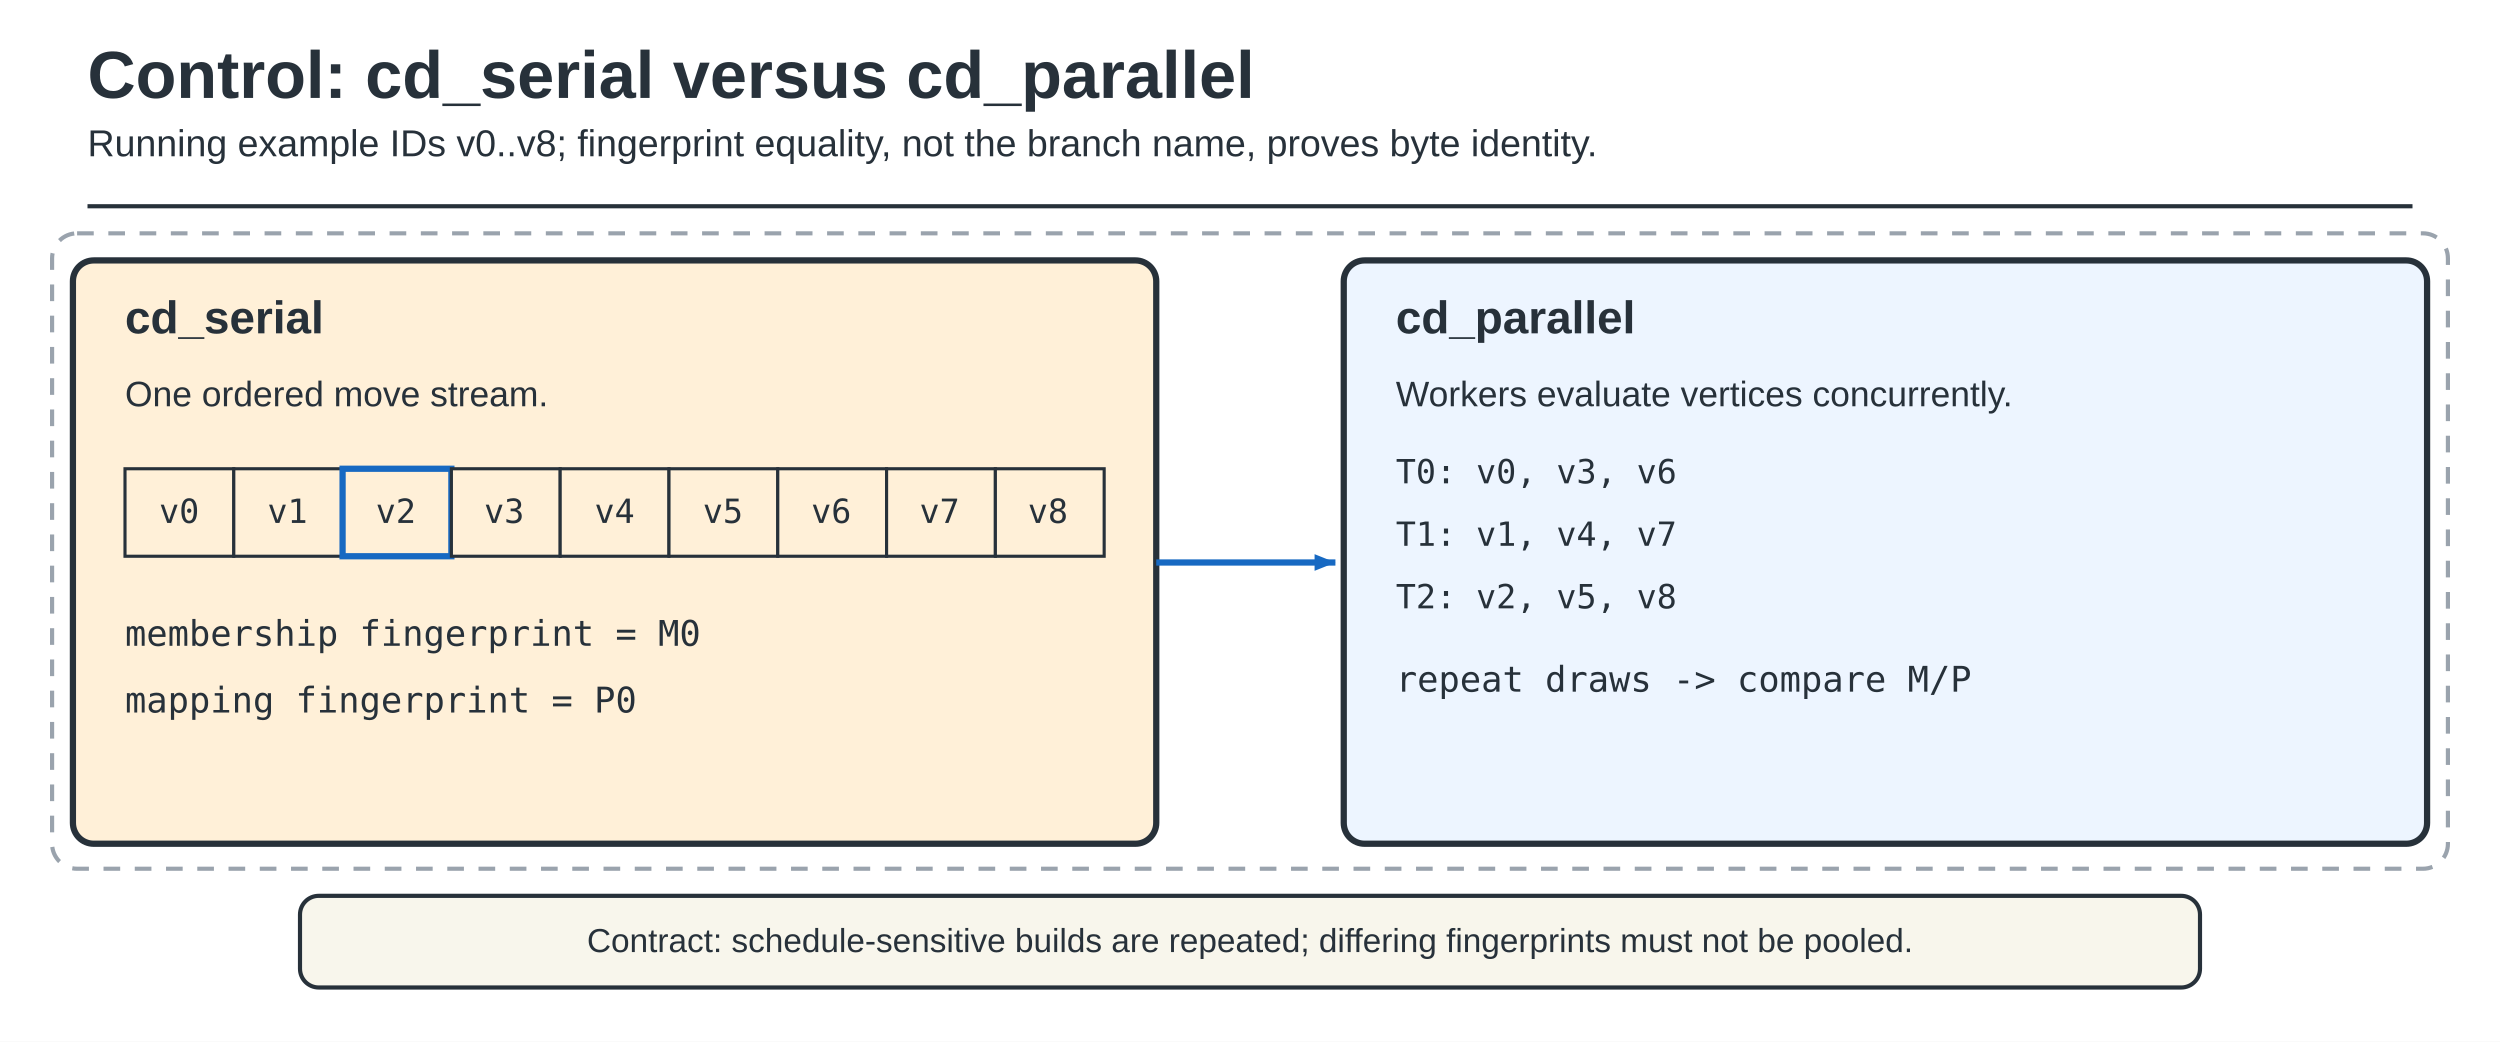
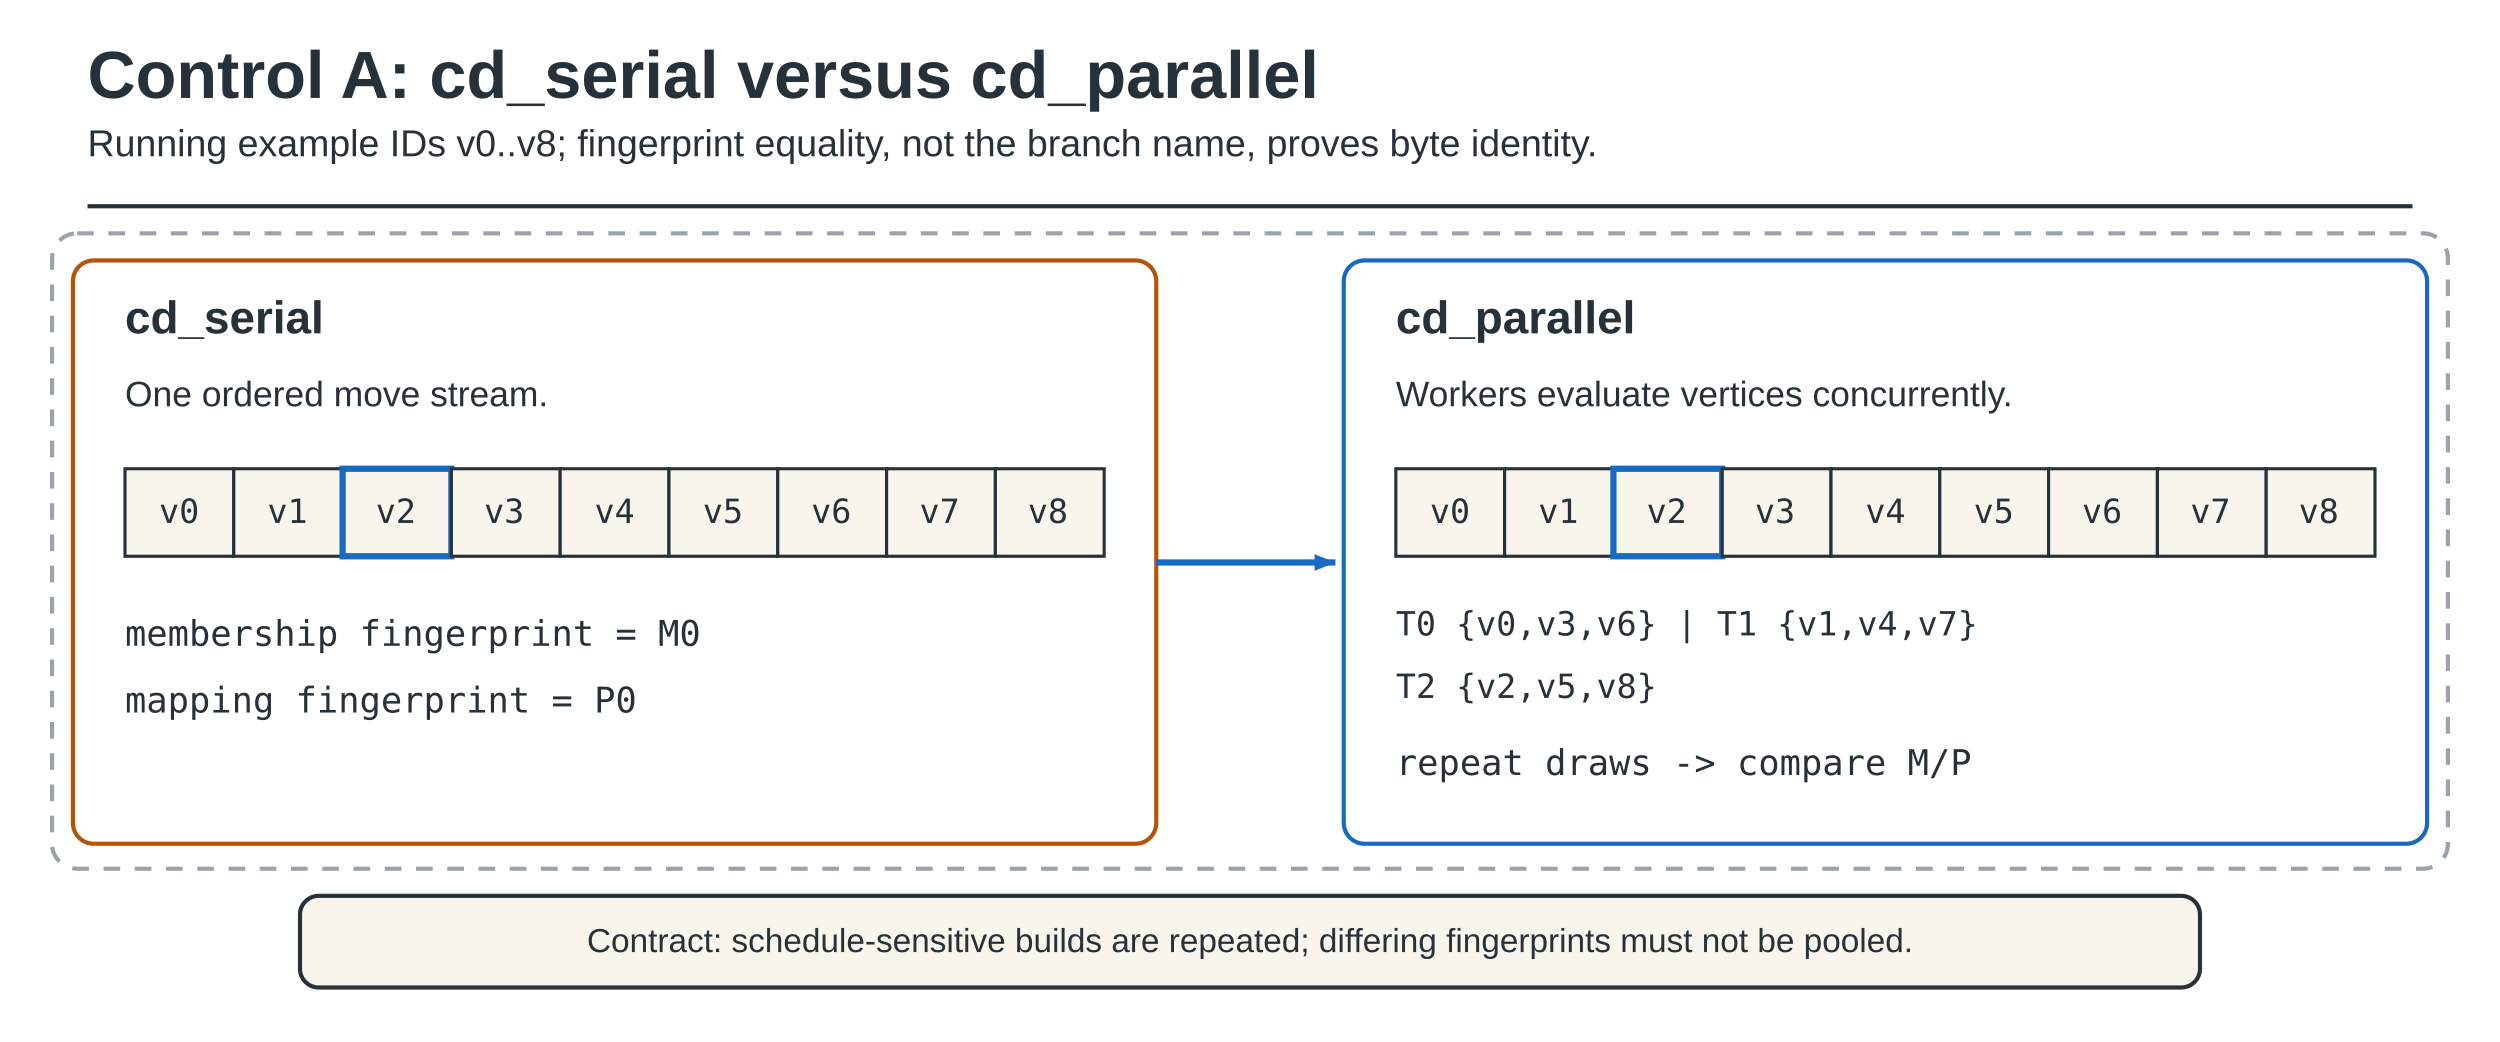
<svg xmlns="http://www.w3.org/2000/svg" width="1200" height="500" viewBox="0 0 1200 500" role="img" aria-labelledby="title desc" fill="#27313A">
  <defs>
    <marker id="arrow" viewBox="0 0 10 8" markerWidth="10" markerHeight="8" refX="10" refY="4" orient="auto" markerUnits="userSpaceOnUse">
      <path d="M0 0 L10 4 L0 8 Z" fill="#1769C2" />
    </marker>
    <style>
      :root{color-scheme:light dark}
      @media(prefers-color-scheme:dark){
        [fill="#27313A"]{fill:#ECE7DD}[stroke="#27313A"]{stroke:#ECE7DD}
        [fill="#FFFFFF"]{fill:#1E2327}[fill="#F8F6EC"]{fill:#252A2E}
        [fill="#EDF5FF"]{fill:#273846}[fill="#E7F7EA"]{fill:#24382A}
        [fill="#FFF0D8"]{fill:#3B3122}[fill="#F7DEDC"]{fill:#3D292A}
        [fill="#EEE9FF"]{fill:#302C3C}[stroke="#9AA3AD"]{stroke:#747D86}
        [stroke="#1769C2"]{stroke:#63A8FF}[fill="#1769C2"]{fill:#63A8FF}
+         [stroke="#B45309"]{stroke:#F0B35A}[stroke="#15803D"]{stroke:#63D68B}
        .arrow{stroke:#63A8FF!important}.edge{stroke:#ECE7DD!important}
      }
      .sans{font-family:Arial,Helvetica,sans-serif}
      .mono{font-family:"SFMono-Regular",Consolas,monospace}
      .title{font-size:32px;font-weight:700}.subtitle{font-size:18px}
      .domain{font-size:16px;font-weight:700;letter-spacing:1.2px}.heading{font-size:22px;font-weight:700}
-       .label{font-size:18px;font-weight:700}.body{font-size:17px}.small{font-size:16px}
+       .label{font-size:18px;font-weight:700}.body{font-size:17px}.small{font-size:16px}.micro{font-size:14px;font-weight:700}
      .arrow{fill:none;stroke:#1769C2;stroke-width:3;marker-end:url(#arrow)}
      .edge{stroke:#27313A;stroke-width:2.2}
    </style>
  </defs>
  <rect width="1200" height="500" fill="#FFFFFF" />
-   <text x="42" y="47" class="sans title">Control: cd_serial versus cd_parallel</text>
+   <text x="42" y="47" class="sans title">Control A: cd_serial versus cd_parallel</text>
  <text x="42" y="75" class="sans subtitle">Running example IDs v0..v8; fingerprint equality, not the branch name, proves byte identity.</text>
  <line x1="42" y1="99" x2="1158" y2="99" stroke="#27313A" stroke-width="2" />
  <rect x="25" y="112" width="1150" height="305" rx="12" fill="none" stroke="#9AA3AD" stroke-width="2" stroke-dasharray="8 7" />
-   <rect x="35" y="125" width="520" height="280" rx="10" fill="#FFF0D8" stroke="#27313A" stroke-width="3" />
+   <rect x="35" y="125" width="520" height="280" rx="10" fill="#FFFFFF" stroke="#B45309" stroke-width="2" />
  <text x="60" y="160" class="sans heading">cd_serial</text>
  <text x="60" y="195" class="sans body">One ordered move stream.</text>
-   <rect x="60.00" y="225" width="52.22" height="42" fill="#FFF0D8" stroke="#27313A" stroke-width="1.5" />
+   <rect x="60.00" y="225" width="52.22" height="42" fill="#F8F6EC" stroke="#27313A" stroke-width="1.5" />
  <text x="86" y="251" class="mono small" text-anchor="middle">v0</text>
-   <rect x="112.22" y="225" width="52.22" height="42" fill="#FFF0D8" stroke="#27313A" stroke-width="1.5" />
+   <rect x="112.22" y="225" width="52.22" height="42" fill="#F8F6EC" stroke="#27313A" stroke-width="1.5" />
  <text x="138" y="251" class="mono small" text-anchor="middle">v1</text>
-   <rect x="164.44" y="225" width="52.22" height="42" fill="#FFF0D8" stroke="#1769C2" stroke-width="3" />
+   <rect x="164.44" y="225" width="52.22" height="42" fill="#F8F6EC" stroke="#1769C2" stroke-width="3" />
  <text x="190" y="251" class="mono small" text-anchor="middle">v2</text>
-   <rect x="216.67" y="225" width="52.22" height="42" fill="#FFF0D8" stroke="#27313A" stroke-width="1.5" />
+   <rect x="216.67" y="225" width="52.22" height="42" fill="#F8F6EC" stroke="#27313A" stroke-width="1.5" />
  <text x="242" y="251" class="mono small" text-anchor="middle">v3</text>
-   <rect x="268.89" y="225" width="52.22" height="42" fill="#FFF0D8" stroke="#27313A" stroke-width="1.5" />
+   <rect x="268.89" y="225" width="52.22" height="42" fill="#F8F6EC" stroke="#27313A" stroke-width="1.5" />
  <text x="295" y="251" class="mono small" text-anchor="middle">v4</text>
-   <rect x="321.11" y="225" width="52.22" height="42" fill="#FFF0D8" stroke="#27313A" stroke-width="1.5" />
+   <rect x="321.11" y="225" width="52.22" height="42" fill="#F8F6EC" stroke="#27313A" stroke-width="1.5" />
  <text x="347" y="251" class="mono small" text-anchor="middle">v5</text>
-   <rect x="373.33" y="225" width="52.22" height="42" fill="#FFF0D8" stroke="#27313A" stroke-width="1.5" />
+   <rect x="373.33" y="225" width="52.22" height="42" fill="#F8F6EC" stroke="#27313A" stroke-width="1.5" />
  <text x="399" y="251" class="mono small" text-anchor="middle">v6</text>
-   <rect x="425.56" y="225" width="52.22" height="42" fill="#FFF0D8" stroke="#27313A" stroke-width="1.5" />
+   <rect x="425.56" y="225" width="52.22" height="42" fill="#F8F6EC" stroke="#27313A" stroke-width="1.5" />
  <text x="451" y="251" class="mono small" text-anchor="middle">v7</text>
-   <rect x="477.78" y="225" width="52.22" height="42" fill="#FFF0D8" stroke="#27313A" stroke-width="1.5" />
+   <rect x="477.78" y="225" width="52.22" height="42" fill="#F8F6EC" stroke="#27313A" stroke-width="1.5" />
  <text x="503" y="251" class="mono small" text-anchor="middle">v8</text>
  <text x="60" y="310" class="mono body">membership fingerprint = M0</text>
  <text x="60" y="342" class="mono body">mapping fingerprint = P0</text>
-   <rect x="645" y="125" width="520" height="280" rx="10" fill="#EDF5FF" stroke="#27313A" stroke-width="3" />
+   <rect x="645" y="125" width="520" height="280" rx="10" fill="#FFFFFF" stroke="#1769C2" stroke-width="2" />
  <text x="670" y="160" class="sans heading">cd_parallel</text>
  <text x="670" y="195" class="sans body">Workers evaluate vertices concurrently.</text>
-   <text x="670" y="232" class="mono small">T0: v0, v3, v6</text>
-   <text x="670" y="262" class="mono small">T1: v1, v4, v7</text>
-   <text x="670" y="292" class="mono small">T2: v2, v5, v8</text>
-   <text x="670" y="332" class="mono body">repeat draws -&gt; compare M/P</text>
+   <rect x="670.00" y="225" width="52.22" height="42" fill="#F8F6EC" stroke="#27313A" stroke-width="1.5" />
+   <text x="696" y="251" class="mono small" text-anchor="middle">v0</text>
+   <rect x="722.22" y="225" width="52.22" height="42" fill="#F8F6EC" stroke="#27313A" stroke-width="1.5" />
+   <text x="748" y="251" class="mono small" text-anchor="middle">v1</text>
+   <rect x="774.44" y="225" width="52.22" height="42" fill="#F8F6EC" stroke="#1769C2" stroke-width="3" />
+   <text x="800" y="251" class="mono small" text-anchor="middle">v2</text>
+   <rect x="826.67" y="225" width="52.22" height="42" fill="#F8F6EC" stroke="#27313A" stroke-width="1.5" />
+   <text x="852" y="251" class="mono small" text-anchor="middle">v3</text>
+   <rect x="878.89" y="225" width="52.22" height="42" fill="#F8F6EC" stroke="#27313A" stroke-width="1.5" />
+   <text x="905" y="251" class="mono small" text-anchor="middle">v4</text>
+   <rect x="931.11" y="225" width="52.22" height="42" fill="#F8F6EC" stroke="#27313A" stroke-width="1.5" />
+   <text x="957" y="251" class="mono small" text-anchor="middle">v5</text>
+   <rect x="983.33" y="225" width="52.22" height="42" fill="#F8F6EC" stroke="#27313A" stroke-width="1.5" />
+   <text x="1009" y="251" class="mono small" text-anchor="middle">v6</text>
+   <rect x="1035.56" y="225" width="52.22" height="42" fill="#F8F6EC" stroke="#27313A" stroke-width="1.5" />
+   <text x="1061" y="251" class="mono small" text-anchor="middle">v7</text>
+   <rect x="1087.78" y="225" width="52.22" height="42" fill="#F8F6EC" stroke="#27313A" stroke-width="1.5" />
+   <text x="1113" y="251" class="mono small" text-anchor="middle">v8</text>
+   <text x="670" y="305" class="mono small">T0 {v0,v3,v6} | T1 {v1,v4,v7}</text>
+   <text x="670" y="335" class="mono small">T2 {v2,v5,v8}</text>
+   <text x="670" y="372" class="mono body">repeat draws -&gt; compare M/P</text>
  <path d="M555 270 H641" class="arrow" />
  <rect x="144" y="430" width="912" height="44" rx="9" fill="#F8F6EC" stroke="#27313A" stroke-width="2" />
  <text x="600" y="457" class="sans small" text-anchor="middle">Contract: schedule-sensitive builds are repeated; differing fingerprints must not be pooled.</text>
</svg>
